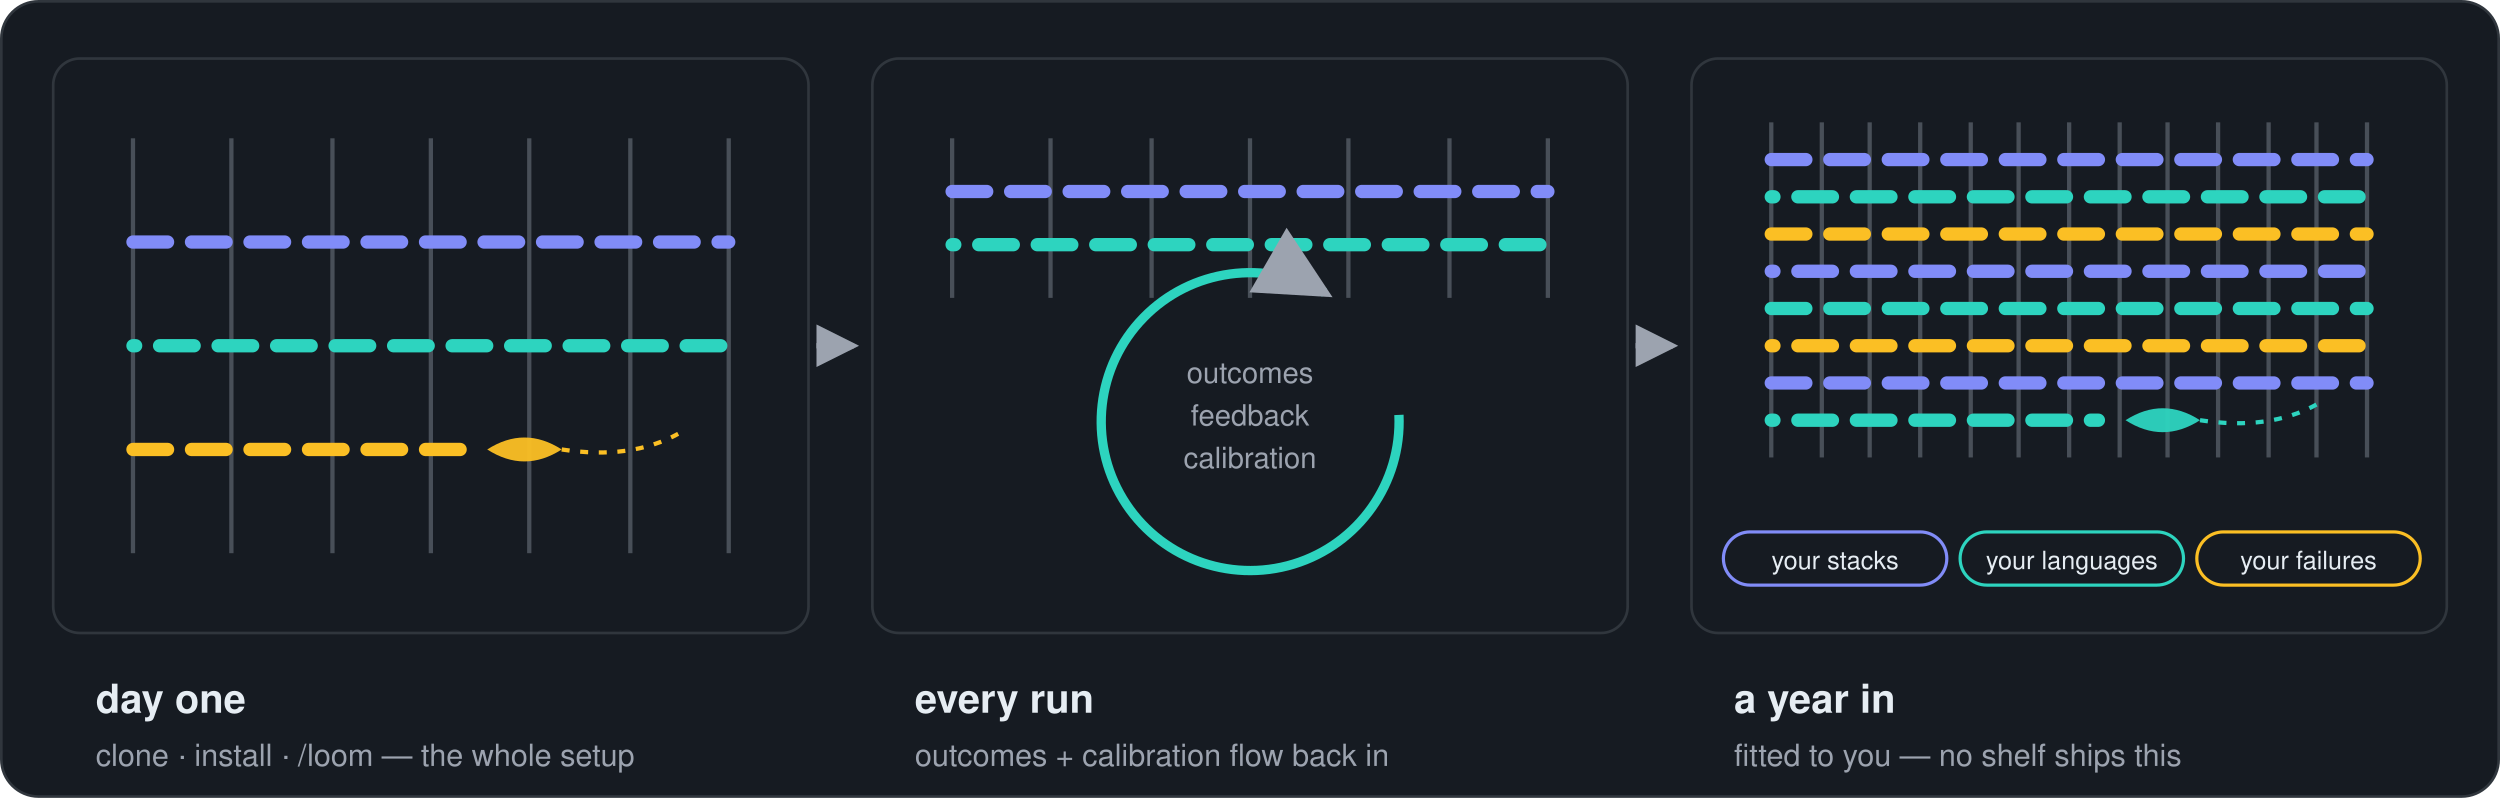
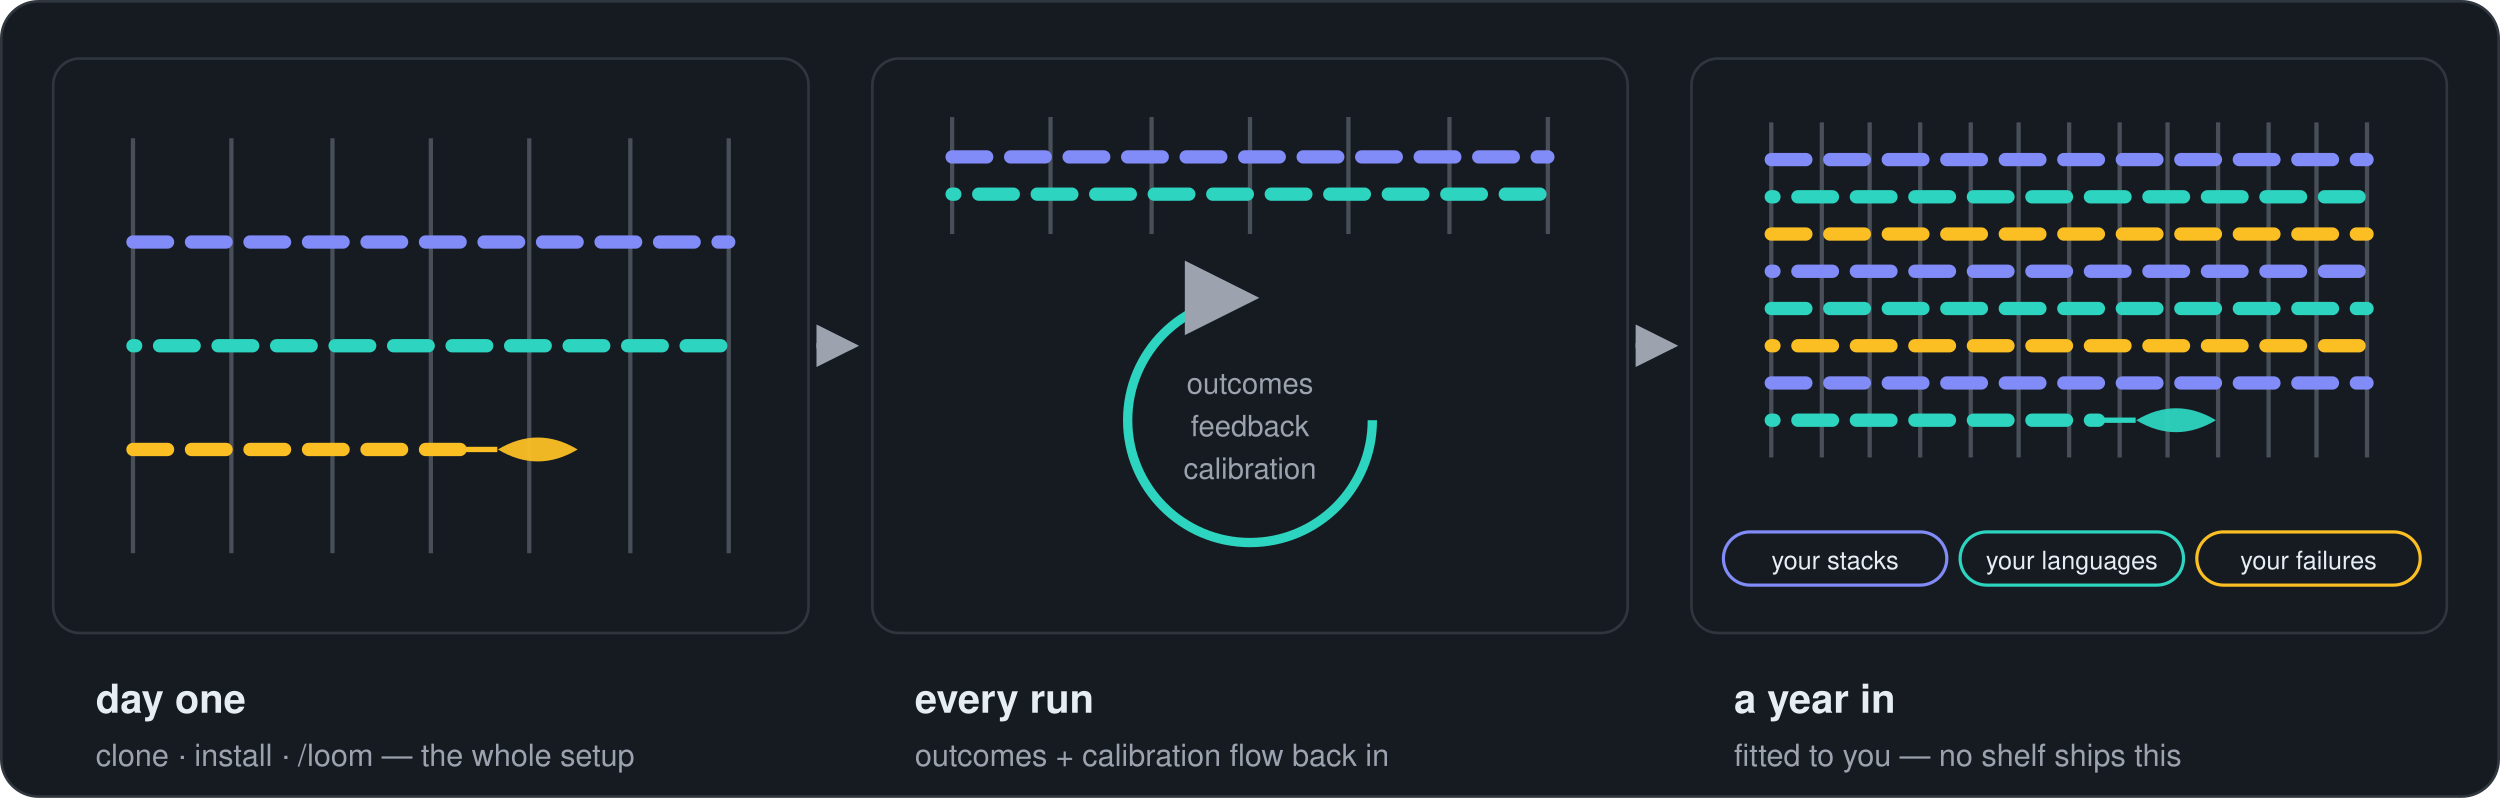
<svg xmlns="http://www.w3.org/2000/svg" viewBox="0 0 940 300" role="img" aria-label="a Loom compounds: day one, every run, a year in">
  <rect x="0.5" y="0.5" width="939" height="299" rx="14" fill="#161b22" stroke="#30363d" />
  <defs>
    <marker id="gr" viewBox="0 0 8 8" refX="7" refY="4" markerWidth="8" markerHeight="8" orient="auto">
      <path d="M0,0 L8,4 L0,8 z" fill="#9ca3af" />
    </marker>
  </defs>
  <rect x="20" y="22" width="284" height="216" rx="10" fill="#161b22" stroke="#30363d" />
  <text x="36" y="268" font-family="-apple-system,Segoe UI,Helvetica,Arial,sans-serif" font-size="15" font-weight="700" fill="#e6edf3">day one</text>
  <text x="36" y="288" font-family="-apple-system,Segoe UI,Helvetica,Arial,sans-serif" font-size="11.5" fill="#9ca3af">clone · install · /loom — the whole setup</text>
  <line x1="307" y1="130.0" x2="321" y2="130.0" stroke="#9ca3af" stroke-width="2" marker-end="url(#gr)" />
  <rect x="328" y="22" width="284" height="216" rx="10" fill="#161b22" stroke="#30363d" />
  <text x="344" y="268" font-family="-apple-system,Segoe UI,Helvetica,Arial,sans-serif" font-size="15" font-weight="700" fill="#e6edf3">every run</text>
  <text x="344" y="288" font-family="-apple-system,Segoe UI,Helvetica,Arial,sans-serif" font-size="11.5" fill="#9ca3af">outcomes + calibration flow back in</text>
  <line x1="615" y1="130.0" x2="629" y2="130.0" stroke="#9ca3af" stroke-width="2" marker-end="url(#gr)" />
  <rect x="636" y="22" width="284" height="216" rx="10" fill="#161b22" stroke="#30363d" />
  <text x="652" y="268" font-family="-apple-system,Segoe UI,Helvetica,Arial,sans-serif" font-size="15" font-weight="700" fill="#e6edf3">a year in</text>
  <text x="652" y="288" font-family="-apple-system,Segoe UI,Helvetica,Arial,sans-serif" font-size="11.5" fill="#9ca3af">fitted to you — no shelf ships this</text>
  <line x1="50" y1="52" x2="50" y2="208" stroke="#484f58" stroke-width="1.6" />
  <line x1="87" y1="52" x2="87" y2="208" stroke="#484f58" stroke-width="1.6" />
  <line x1="125" y1="52" x2="125" y2="208" stroke="#484f58" stroke-width="1.6" />
  <line x1="162" y1="52" x2="162" y2="208" stroke="#484f58" stroke-width="1.6" />
  <line x1="199" y1="52" x2="199" y2="208" stroke="#484f58" stroke-width="1.6" />
  <line x1="237" y1="52" x2="237" y2="208" stroke="#484f58" stroke-width="1.6" />
  <line x1="274" y1="52" x2="274" y2="208" stroke="#484f58" stroke-width="1.6" />
  <line x1="50" y1="91" x2="274" y2="91" stroke="#818cf8" stroke-width="5" stroke-linecap="round" stroke-dasharray="13 9" stroke-dashoffset="0" />
  <line x1="50" y1="130" x2="274" y2="130" stroke="#2dd4bf" stroke-width="5" stroke-linecap="round" stroke-dasharray="13 9" stroke-dashoffset="12" />
  <line x1="50" y1="169" x2="173" y2="169" stroke="#fbbf24" stroke-width="5" stroke-linecap="round" stroke-dasharray="13 9" stroke-dashoffset="0" />
-   <path d="M183.2 169.0 q14 -9 28 0 q-14 9 -28 0 z" fill="#fbbf24" opacity="0.95" />
-   <path d="M211.2 169.0 q26 4 44 -6" stroke="#fbbf24" stroke-width="1.6" fill="none" stroke-dasharray="3 4" />
-   <line x1="358" y1="52" x2="358" y2="112" stroke="#484f58" stroke-width="1.6" />
-   <line x1="395" y1="52" x2="395" y2="112" stroke="#484f58" stroke-width="1.6" />
-   <line x1="433" y1="52" x2="433" y2="112" stroke="#484f58" stroke-width="1.6" />
-   <line x1="470" y1="52" x2="470" y2="112" stroke="#484f58" stroke-width="1.6" />
-   <line x1="507" y1="52" x2="507" y2="112" stroke="#484f58" stroke-width="1.6" />
-   <line x1="545" y1="52" x2="545" y2="112" stroke="#484f58" stroke-width="1.6" />
-   <line x1="582" y1="52" x2="582" y2="112" stroke="#484f58" stroke-width="1.6" />
-   <line x1="358" y1="72" x2="582" y2="72" stroke="#818cf8" stroke-width="5" stroke-linecap="round" stroke-dasharray="13 9" stroke-dashoffset="0" />
-   <line x1="358" y1="92" x2="582" y2="92" stroke="#2dd4bf" stroke-width="5" stroke-linecap="round" stroke-dasharray="13 9" stroke-dashoffset="12" />
-   <path d="M 526.0 156.0 A 56 56 0 1 1 498.0 110.0" fill="none" stroke="#2dd4bf" stroke-width="3.5" marker-end="url(#gr)" />
-   <text x="470.0" y="144.0" font-family="-apple-system,Segoe UI,Helvetica,Arial,sans-serif" font-size="11" text-anchor="middle" fill="#9ca3af">outcomes</text>
-   <text x="470.0" y="160.0" font-family="-apple-system,Segoe UI,Helvetica,Arial,sans-serif" font-size="11" text-anchor="middle" fill="#9ca3af">feedback</text>
-   <text x="470.0" y="176.0" font-family="-apple-system,Segoe UI,Helvetica,Arial,sans-serif" font-size="11" text-anchor="middle" fill="#9ca3af">calibration</text>
+   <line x1="173" y1="169" x2="187" y2="169" stroke="#fbbf24" stroke-width="2" />
+   <path d="M187.2 169.0 q15 -9 30 0 q-15 9 -30 0 z" fill="#fbbf24" opacity="0.95" />
+   <line x1="358" y1="44" x2="358" y2="88" stroke="#484f58" stroke-width="1.6" />
+   <line x1="395" y1="44" x2="395" y2="88" stroke="#484f58" stroke-width="1.6" />
+   <line x1="433" y1="44" x2="433" y2="88" stroke="#484f58" stroke-width="1.6" />
+   <line x1="470" y1="44" x2="470" y2="88" stroke="#484f58" stroke-width="1.6" />
+   <line x1="507" y1="44" x2="507" y2="88" stroke="#484f58" stroke-width="1.6" />
+   <line x1="545" y1="44" x2="545" y2="88" stroke="#484f58" stroke-width="1.6" />
+   <line x1="582" y1="44" x2="582" y2="88" stroke="#484f58" stroke-width="1.6" />
+   <line x1="358" y1="59" x2="582" y2="59" stroke="#818cf8" stroke-width="5" stroke-linecap="round" stroke-dasharray="13 9" stroke-dashoffset="0" />
+   <line x1="358" y1="73" x2="582" y2="73" stroke="#2dd4bf" stroke-width="5" stroke-linecap="round" stroke-dasharray="13 9" stroke-dashoffset="12" />
+   <path d="M 516.0 158 A 46 46 0 1 1 470.0 112" fill="none" stroke="#2dd4bf" stroke-width="3.5" marker-end="url(#gr)" />
+   <text x="470.0" y="148" font-family="-apple-system,Segoe UI,Helvetica,Arial,sans-serif" font-size="11" text-anchor="middle" fill="#9ca3af">outcomes</text>
+   <text x="470.0" y="164" font-family="-apple-system,Segoe UI,Helvetica,Arial,sans-serif" font-size="11" text-anchor="middle" fill="#9ca3af">feedback</text>
+   <text x="470.0" y="180" font-family="-apple-system,Segoe UI,Helvetica,Arial,sans-serif" font-size="11" text-anchor="middle" fill="#9ca3af">calibration</text>
  <line x1="666" y1="46" x2="666" y2="172" stroke="#484f58" stroke-width="1.6" />
  <line x1="685" y1="46" x2="685" y2="172" stroke="#484f58" stroke-width="1.6" />
  <line x1="703" y1="46" x2="703" y2="172" stroke="#484f58" stroke-width="1.6" />
  <line x1="722" y1="46" x2="722" y2="172" stroke="#484f58" stroke-width="1.6" />
  <line x1="741" y1="46" x2="741" y2="172" stroke="#484f58" stroke-width="1.6" />
  <line x1="759" y1="46" x2="759" y2="172" stroke="#484f58" stroke-width="1.6" />
  <line x1="778" y1="46" x2="778" y2="172" stroke="#484f58" stroke-width="1.6" />
  <line x1="797" y1="46" x2="797" y2="172" stroke="#484f58" stroke-width="1.6" />
  <line x1="815" y1="46" x2="815" y2="172" stroke="#484f58" stroke-width="1.6" />
  <line x1="834" y1="46" x2="834" y2="172" stroke="#484f58" stroke-width="1.6" />
  <line x1="853" y1="46" x2="853" y2="172" stroke="#484f58" stroke-width="1.6" />
  <line x1="871" y1="46" x2="871" y2="172" stroke="#484f58" stroke-width="1.6" />
  <line x1="890" y1="46" x2="890" y2="172" stroke="#484f58" stroke-width="1.6" />
  <line x1="666" y1="60" x2="890" y2="60" stroke="#818cf8" stroke-width="5" stroke-linecap="round" stroke-dasharray="13 9" stroke-dashoffset="0" />
  <line x1="666" y1="74" x2="890" y2="74" stroke="#2dd4bf" stroke-width="5" stroke-linecap="round" stroke-dasharray="13 9" stroke-dashoffset="12" />
  <line x1="666" y1="88" x2="890" y2="88" stroke="#fbbf24" stroke-width="5" stroke-linecap="round" stroke-dasharray="13 9" stroke-dashoffset="0" />
  <line x1="666" y1="102" x2="890" y2="102" stroke="#818cf8" stroke-width="5" stroke-linecap="round" stroke-dasharray="13 9" stroke-dashoffset="12" />
  <line x1="666" y1="116" x2="890" y2="116" stroke="#2dd4bf" stroke-width="5" stroke-linecap="round" stroke-dasharray="13 9" stroke-dashoffset="0" />
  <line x1="666" y1="130" x2="890" y2="130" stroke="#fbbf24" stroke-width="5" stroke-linecap="round" stroke-dasharray="13 9" stroke-dashoffset="12" />
  <line x1="666" y1="144" x2="890" y2="144" stroke="#818cf8" stroke-width="5" stroke-linecap="round" stroke-dasharray="13 9" stroke-dashoffset="0" />
  <line x1="666" y1="158" x2="789" y2="158" stroke="#2dd4bf" stroke-width="5" stroke-linecap="round" stroke-dasharray="13 9" stroke-dashoffset="12" />
-   <path d="M799.2 158.0 q14 -9 28 0 q-14 9 -28 0 z" fill="#2dd4bf" opacity="0.95" />
-   <path d="M827.2 158.0 q26 4 44 -6" stroke="#2dd4bf" stroke-width="1.6" fill="none" stroke-dasharray="3 4" />
+   <line x1="789" y1="158" x2="803" y2="158" stroke="#2dd4bf" stroke-width="2" />
+   <path d="M803.2 158.0 q15 -9 30 0 q-15 9 -30 0 z" fill="#2dd4bf" opacity="0.95" />
  <rect x="648" y="200" width="84" height="20" rx="10" fill="#161b22" stroke="#818cf8" stroke-width="1.2" />
  <text x="690" y="214" font-family="-apple-system,Segoe UI,Helvetica,Arial,sans-serif" font-size="9.5" text-anchor="middle" fill="#e6edf3">your stacks</text>
  <rect x="737" y="200" width="84" height="20" rx="10" fill="#161b22" stroke="#2dd4bf" stroke-width="1.2" />
  <text x="779" y="214" font-family="-apple-system,Segoe UI,Helvetica,Arial,sans-serif" font-size="9.5" text-anchor="middle" fill="#e6edf3">your languages</text>
  <rect x="826" y="200" width="84" height="20" rx="10" fill="#161b22" stroke="#fbbf24" stroke-width="1.2" />
  <text x="868" y="214" font-family="-apple-system,Segoe UI,Helvetica,Arial,sans-serif" font-size="9.5" text-anchor="middle" fill="#e6edf3">your failures</text>
</svg>
